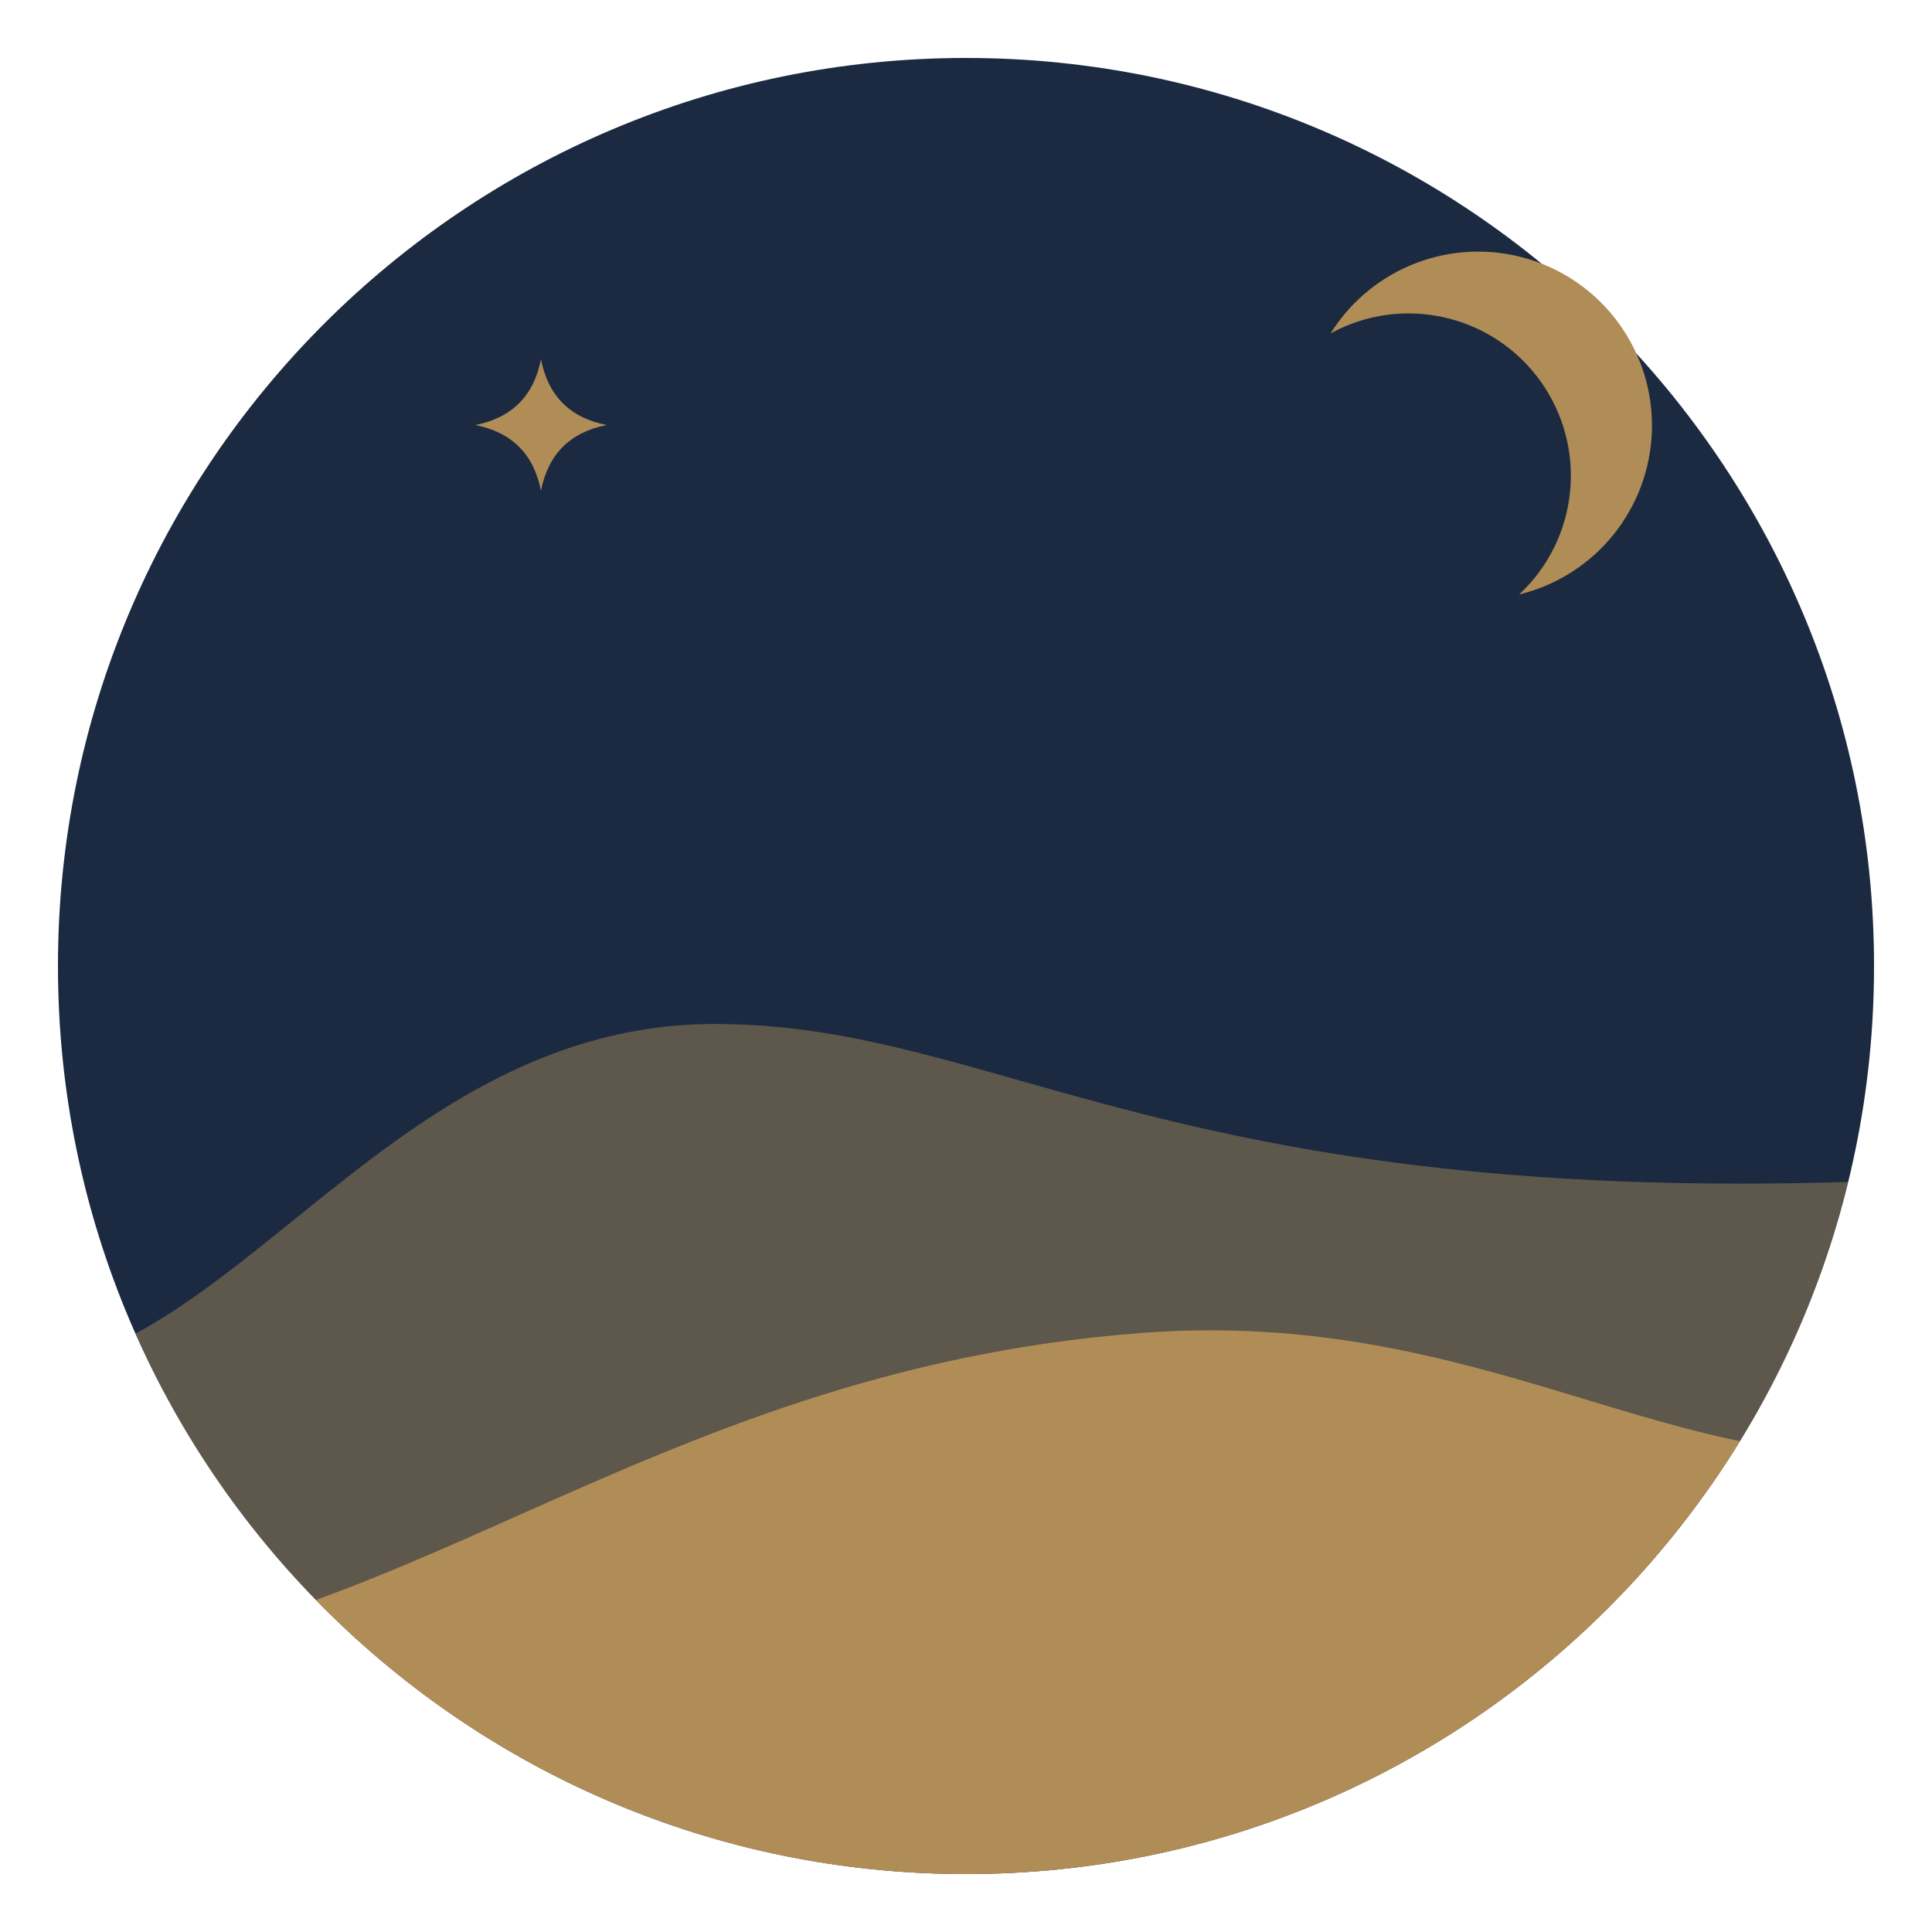
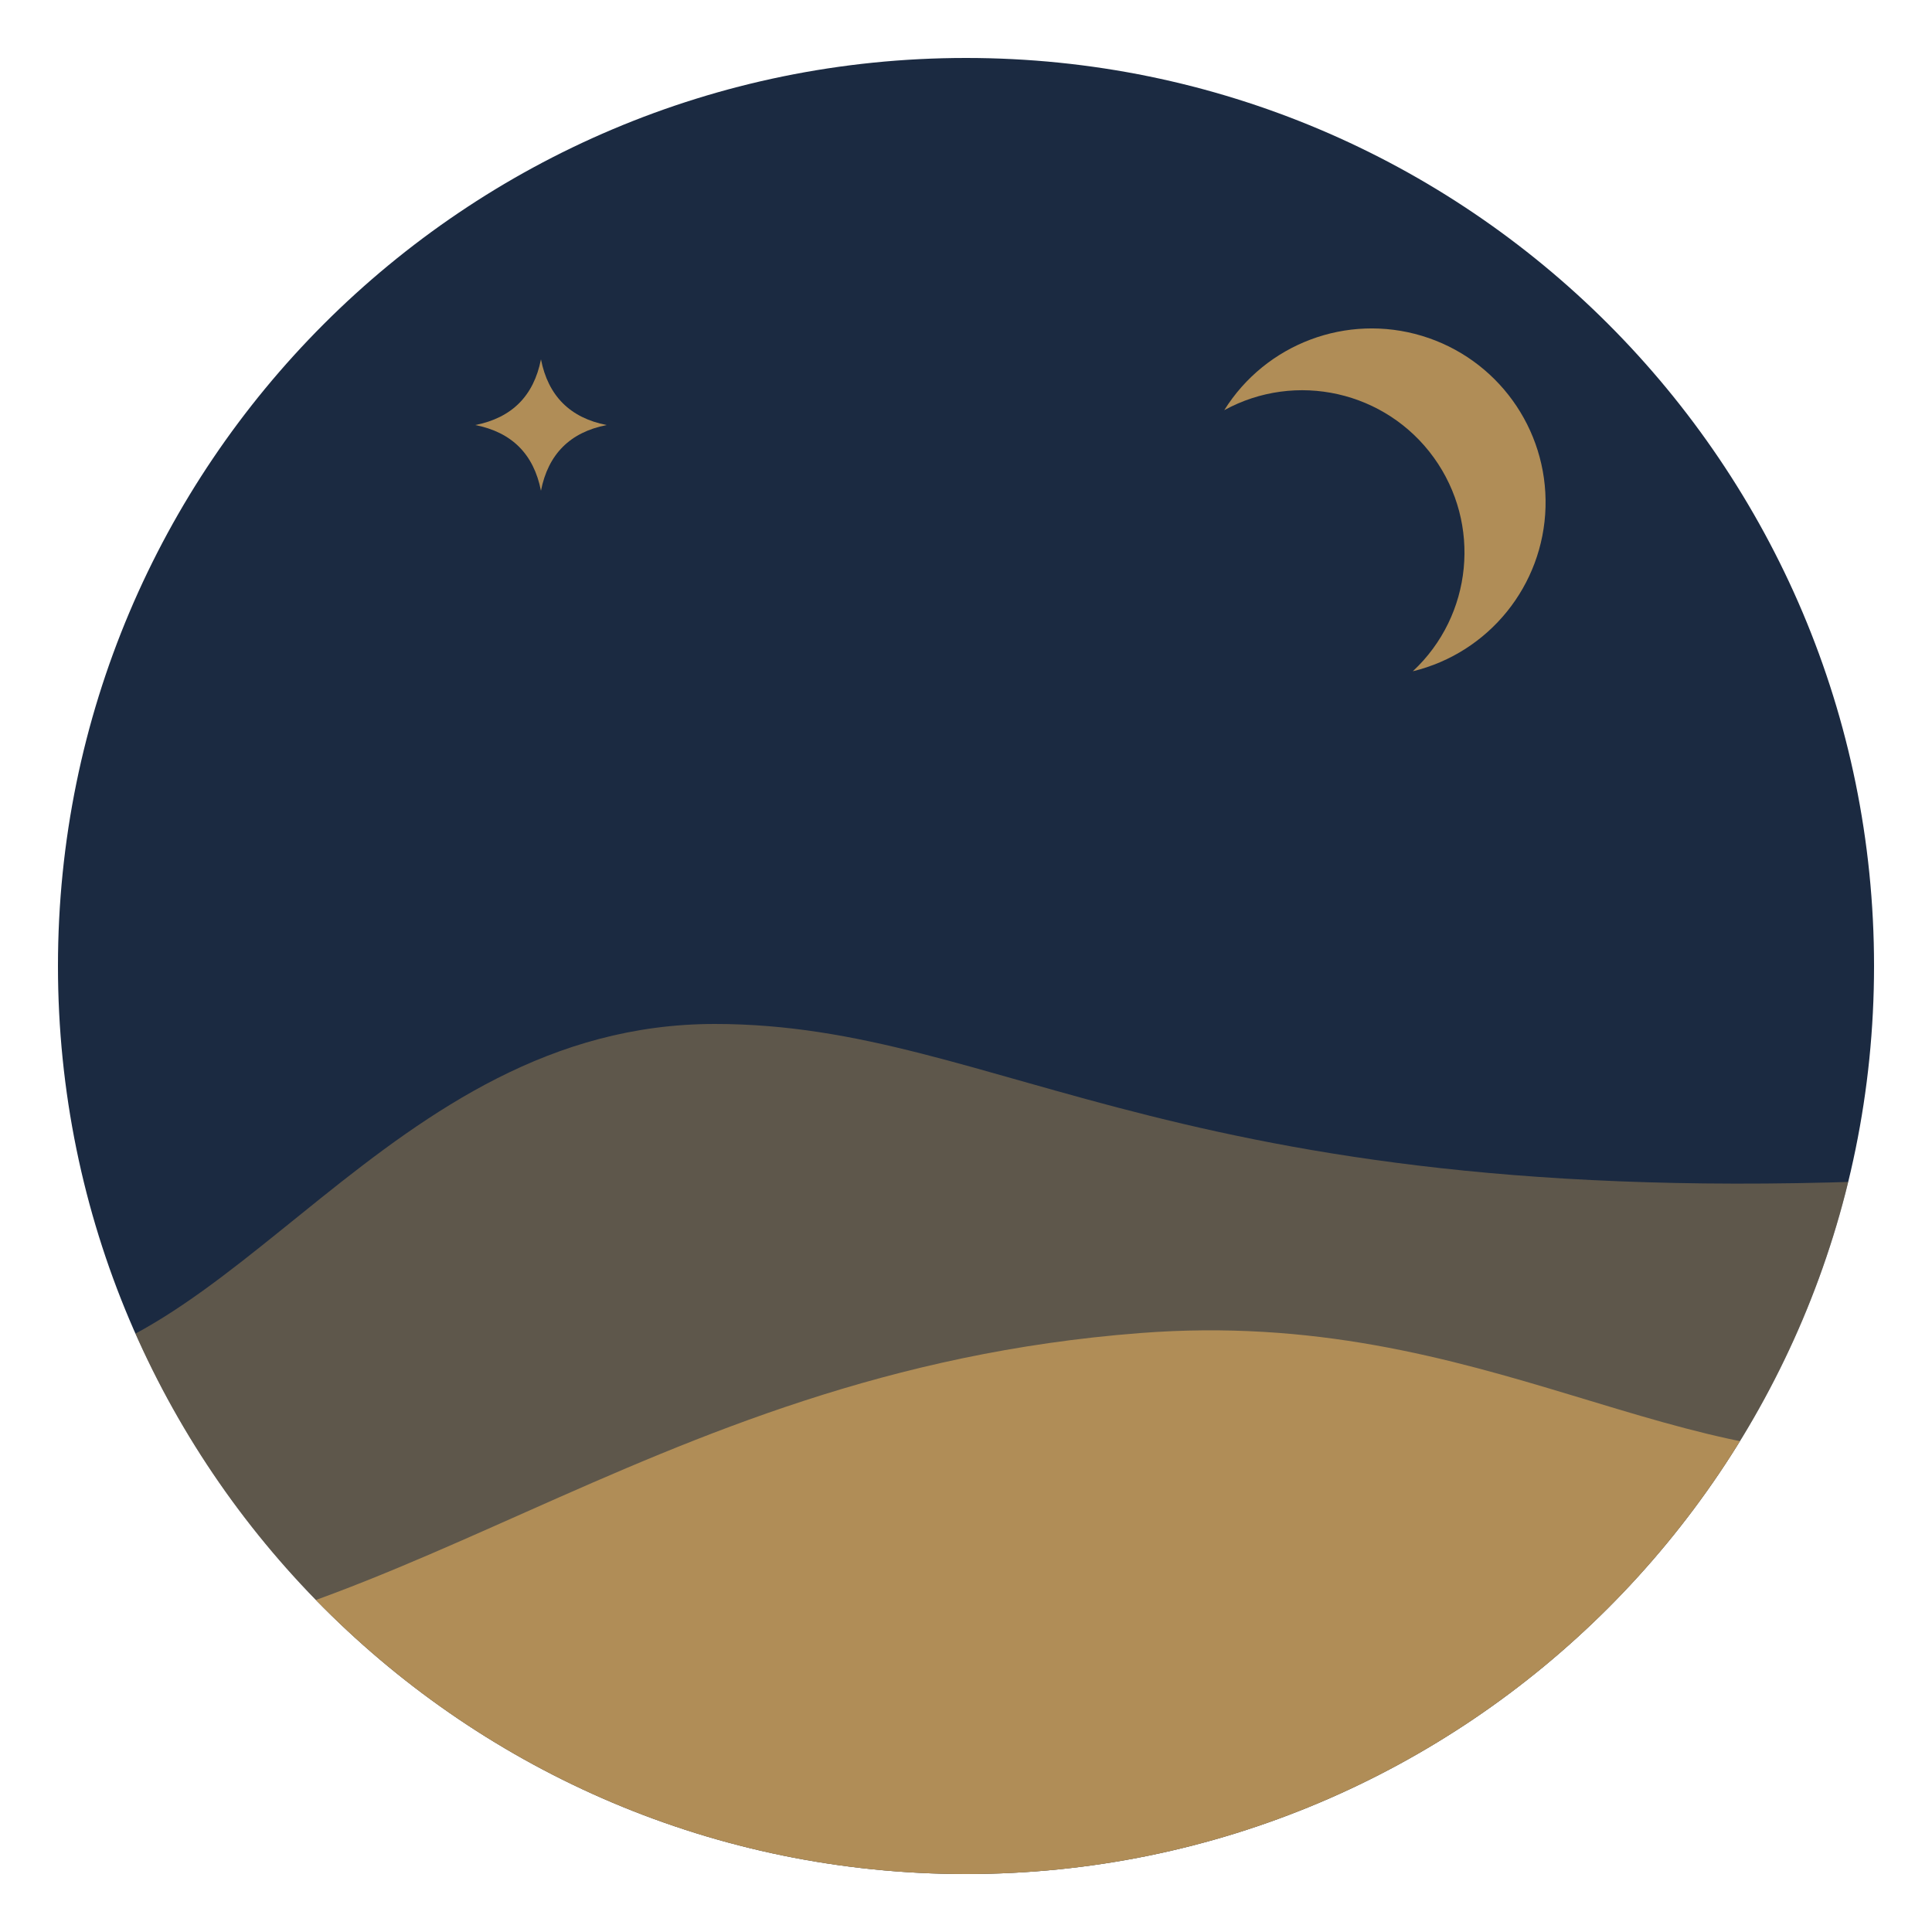
<svg xmlns="http://www.w3.org/2000/svg" viewBox="0 0 100.0 100.0" width="100.0" height="100.0" role="img" aria-label="ARMINAK CARAVAN">
  <g>
    <defs>
      <clipPath id="sccmmcolour">
        <circle cx="50" cy="50" r="47.0" />
      </clipPath>
    </defs>
    <circle cx="50" cy="50" r="47.0" fill="#1B2A41" />
    <g clip-path="url(#sccmmcolour)">
      <path d="M 0 71 C 12 71 20 53 37 53 C 52 53 61 63 100 61 L 100 100 L 0 100 Z" fill="#B08D57" opacity="0.45" />
      <path d="M 0 86 C 20 86 33 71 59 69 C 77 67.6 87 77 100 75 L 100 100 L 0 100 Z" fill="#B08D57" />
    </g>
-     <path d="M 78.633 30.769 A 9.0 9.0 0 1 0 68.873 17.255 A 8.4 8.4 0 0 1 78.633 30.769 Z" fill="#B08D57" />
+     <path d="M 63.367 21.231 A 9.0 9.0 0 1 1 73.127 34.745 A 8.4 8.4 0 0 0 63.367 21.231 Z" fill="#B08D57" />
    <path d="M 28.00 18.60 Q 28.56 21.44 31.40 22.00 Q 28.56 22.56 28.00 25.40 Q 27.44 22.56 24.60 22.00 Q 27.44 21.44 28.00 18.60 Z" fill="#B08D57" />
  </g>
</svg>
